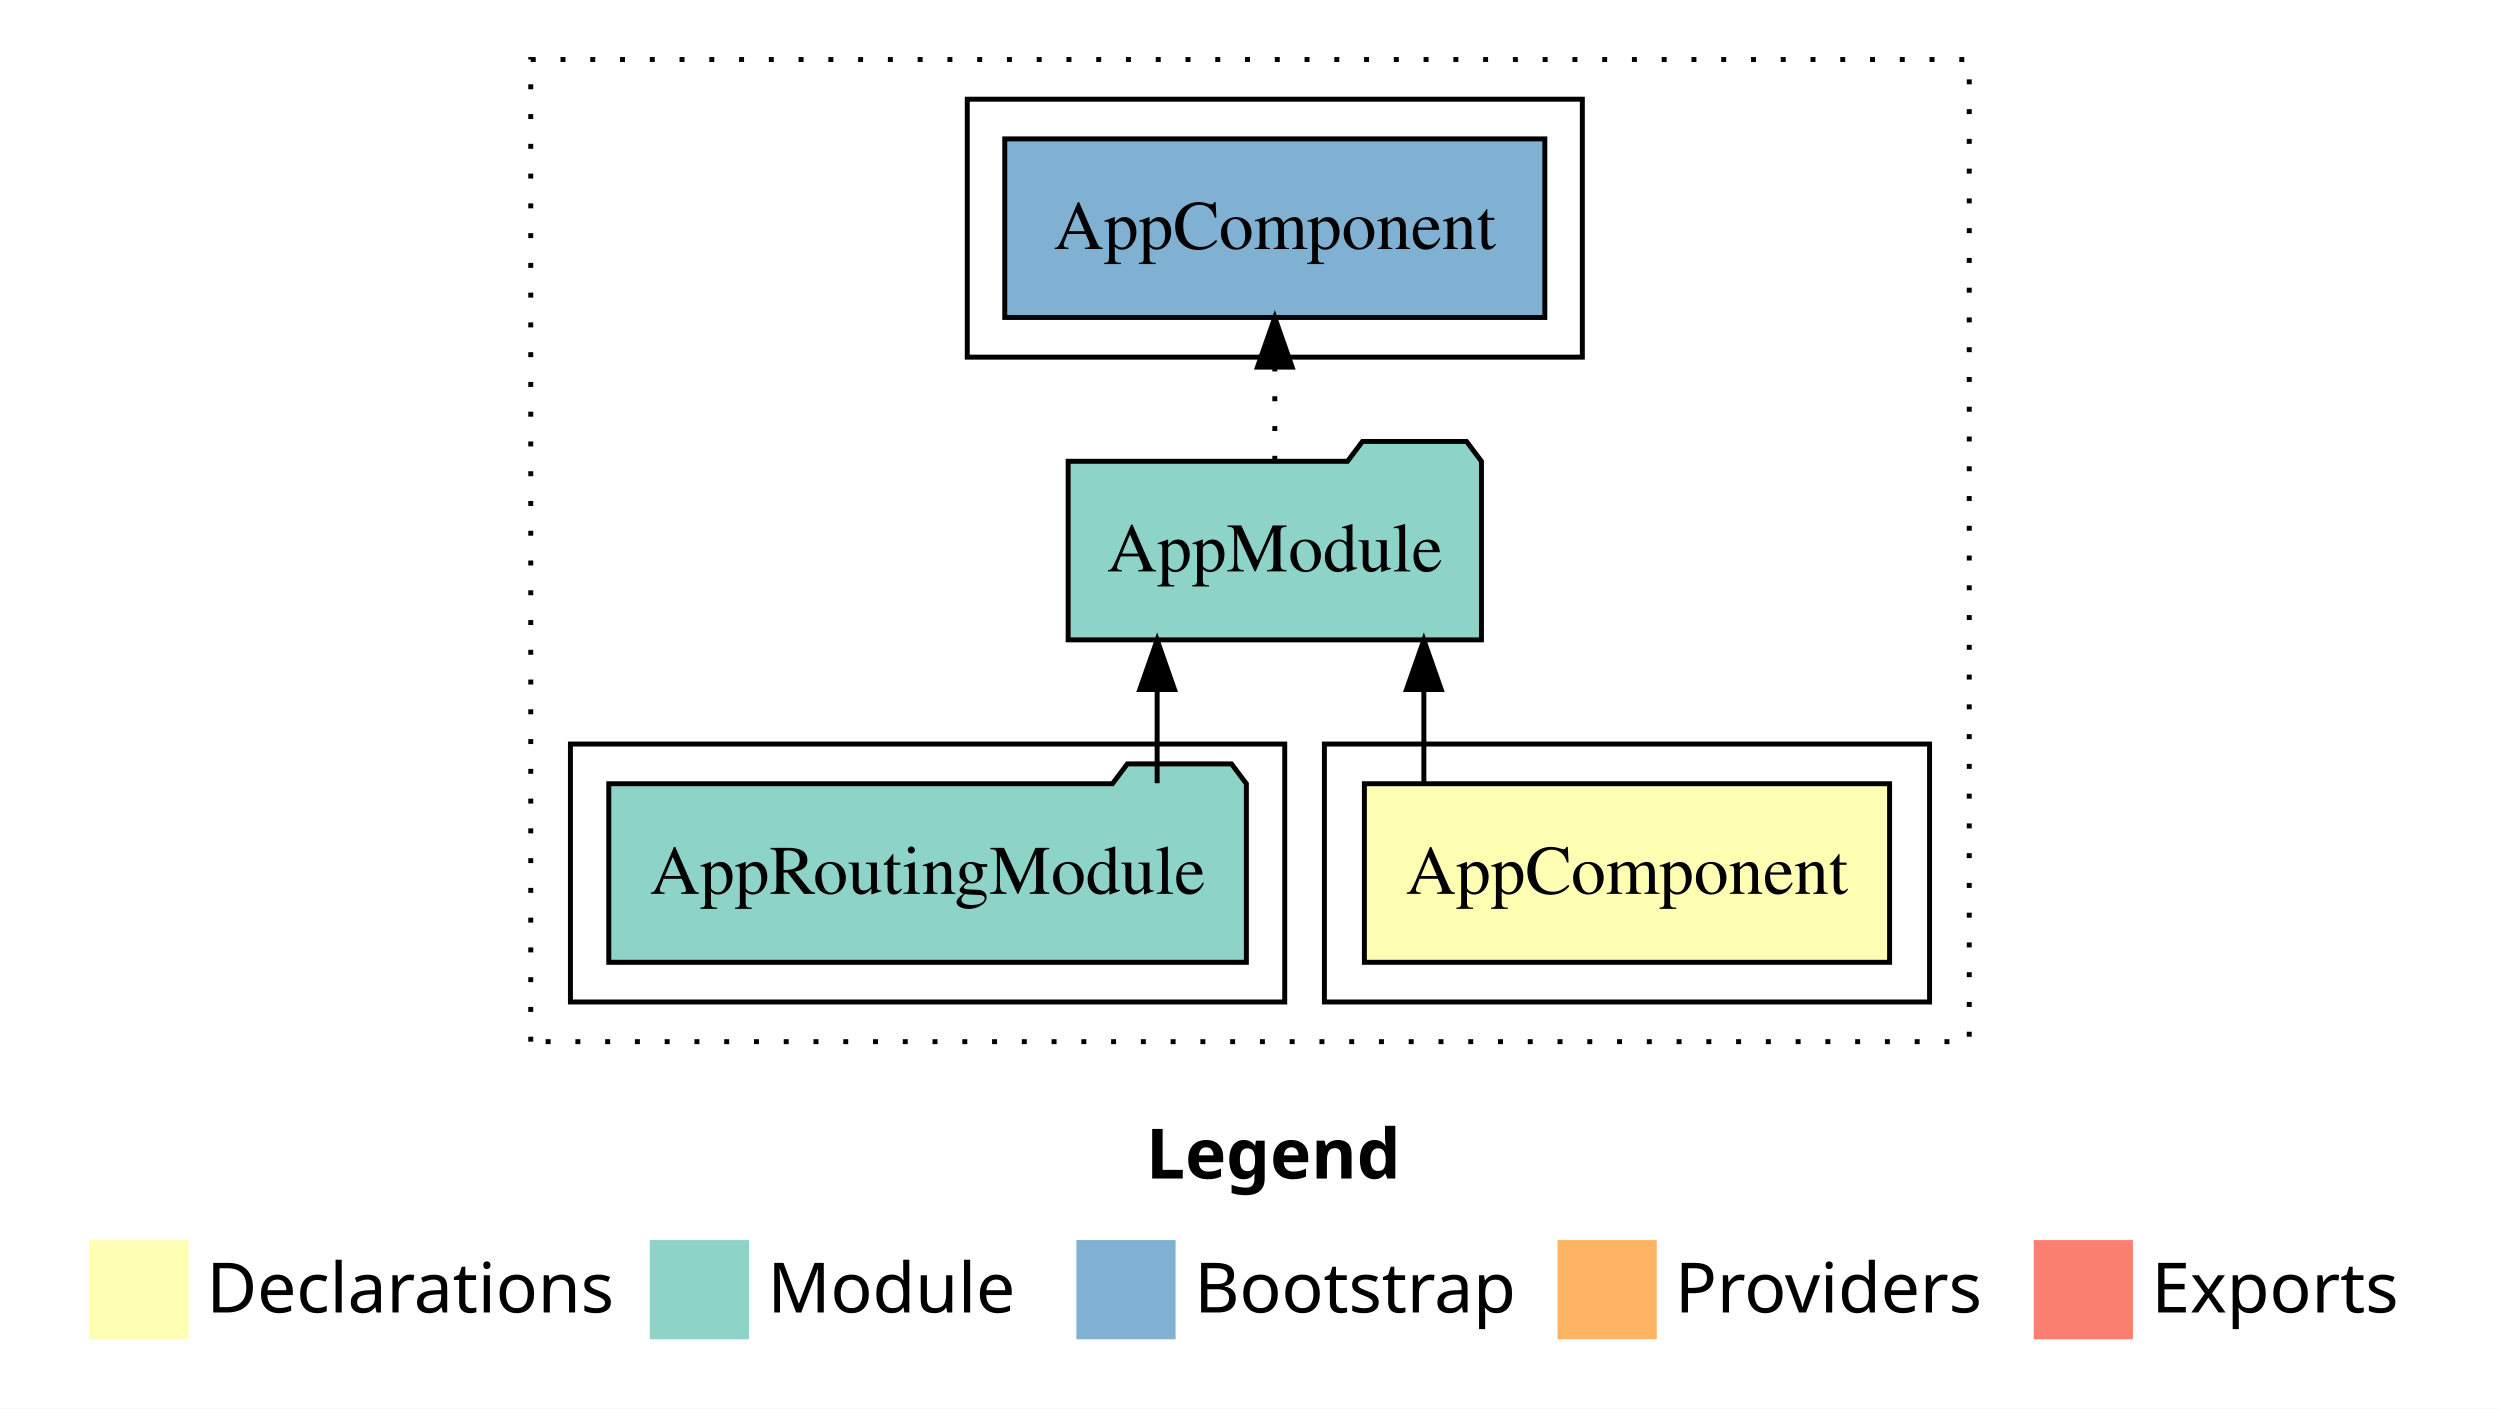
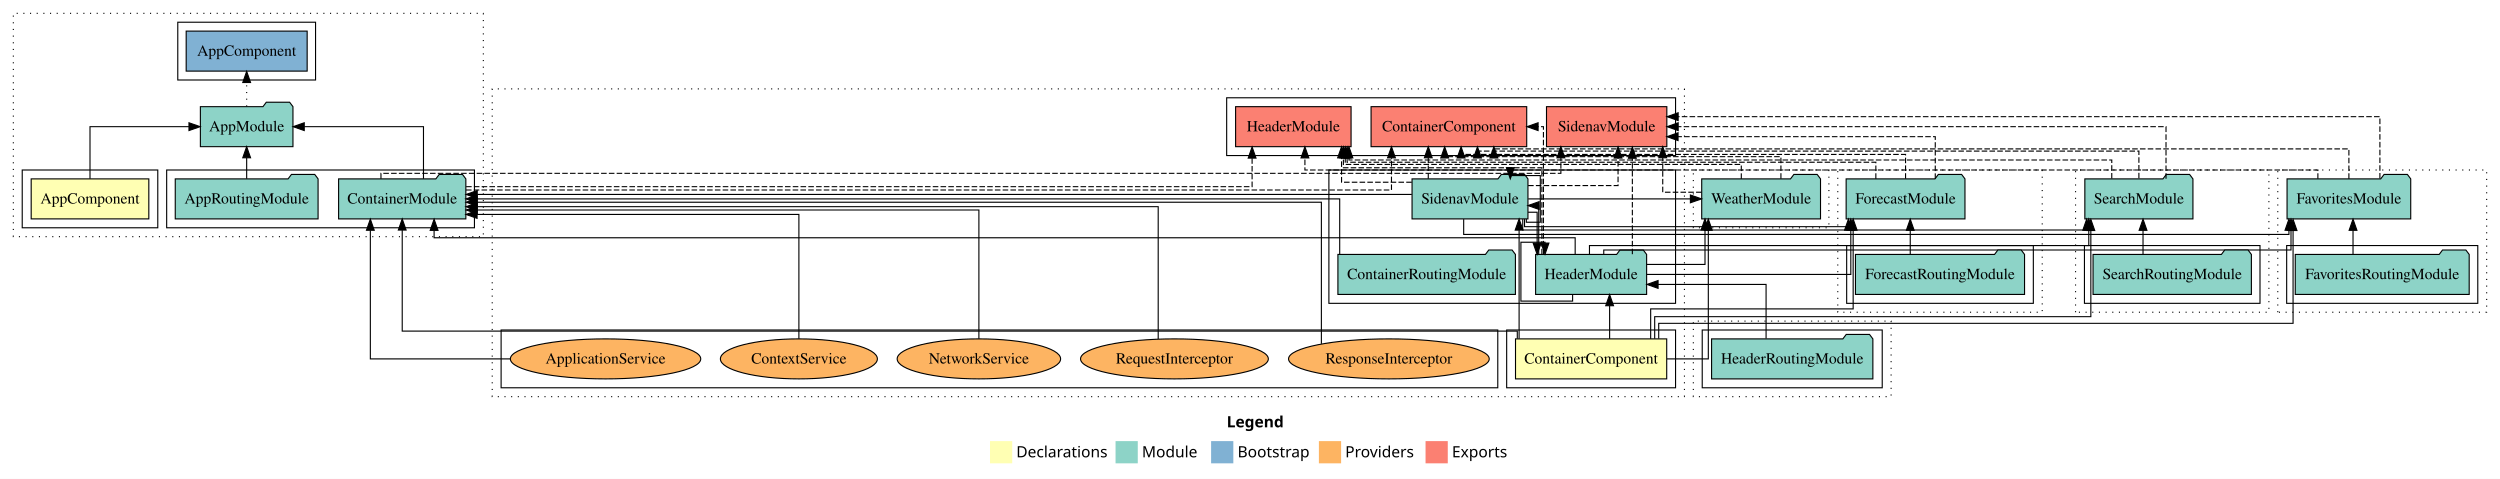
- <svg xmlns="http://www.w3.org/2000/svg" width="504pt" height="284pt" viewBox="0.00 0.00 504.00 284.00">
-   <g id="graph0" class="graph" transform="scale(1 1) rotate(0) translate(4 280)">
-     <polygon fill="white" stroke="transparent" points="-4,4 -4,-280 500,-280 500,4 -4,4" />
-     <text text-anchor="start" x="227.01" y="-42.4" font-family="sans-serif" font-weight="bold" font-size="14.00">Legend</text>
-     <polygon fill="#ffffb3" stroke="transparent" points="14,-10 14,-30 34,-30 34,-10 14,-10" />
-     <text text-anchor="start" x="37.63" y="-15.4" font-family="sans-serif" font-size="14.00">  Declarations</text>
-     <polygon fill="#8dd3c7" stroke="transparent" points="127,-10 127,-30 147,-30 147,-10 127,-10" />
-     <text text-anchor="start" x="150.73" y="-15.4" font-family="sans-serif" font-size="14.00">  Module</text>
-     <polygon fill="#80b1d3" stroke="transparent" points="213,-10 213,-30 233,-30 233,-10 213,-10" />
-     <text text-anchor="start" x="236.78" y="-15.4" font-family="sans-serif" font-size="14.00">  Bootstrap</text>
-     <polygon fill="#fdb462" stroke="transparent" points="310,-10 310,-30 330,-30 330,-10 310,-10" />
-     <text text-anchor="start" x="333.67" y="-15.4" font-family="sans-serif" font-size="14.00">  Providers</text>
-     <polygon fill="#fb8072" stroke="transparent" points="406,-10 406,-30 426,-30 426,-10 406,-10" />
-     <text text-anchor="start" x="429.73" y="-15.4" font-family="sans-serif" font-size="14.00">  Exports</text>
+ <svg xmlns="http://www.w3.org/2000/svg" width="2250pt" height="431pt" viewBox="0.00 0.00 2250.00 431.00">
+   <g id="graph0" class="graph" transform="scale(1 1) rotate(0) translate(4 427)">
+     <polygon fill="white" stroke="transparent" points="-4,4 -4,-427 2246,-427 2246,4 -4,4" />
+     <text text-anchor="start" x="1100.01" y="-42.4" font-family="sans-serif" font-weight="bold" font-size="14.00">Legend</text>
+     <polygon fill="#ffffb3" stroke="transparent" points="887,-10 887,-30 907,-30 907,-10 887,-10" />
+     <text text-anchor="start" x="910.63" y="-15.4" font-family="sans-serif" font-size="14.00">  Declarations</text>
+     <polygon fill="#8dd3c7" stroke="transparent" points="1000,-10 1000,-30 1020,-30 1020,-10 1000,-10" />
+     <text text-anchor="start" x="1023.73" y="-15.4" font-family="sans-serif" font-size="14.00">  Module</text>
+     <polygon fill="#80b1d3" stroke="transparent" points="1086,-10 1086,-30 1106,-30 1106,-10 1086,-10" />
+     <text text-anchor="start" x="1109.78" y="-15.4" font-family="sans-serif" font-size="14.00">  Bootstrap</text>
+     <polygon fill="#fdb462" stroke="transparent" points="1183,-10 1183,-30 1203,-30 1203,-10 1183,-10" />
+     <text text-anchor="start" x="1206.67" y="-15.4" font-family="sans-serif" font-size="14.00">  Providers</text>
+     <polygon fill="#fb8072" stroke="transparent" points="1279,-10 1279,-30 1299,-30 1299,-10 1279,-10" />
+     <text text-anchor="start" x="1302.73" y="-15.4" font-family="sans-serif" font-size="14.00">  Exports</text>
    <g id="clust1" class="cluster">
-       <polygon fill="none" stroke="black" stroke-dasharray="1,5" points="103,-70 103,-268 393,-268 393,-70 103,-70" />
+       <polygon fill="none" stroke="black" stroke-dasharray="1,5" points="8,-214 8,-415 431,-415 431,-214 8,-214" />
    </g>
    <g id="clust2" class="cluster">
-       <polygon fill="none" stroke="black" points="263,-78 263,-130 385,-130 385,-78 263,-78" />
+       <polygon fill="none" stroke="black" points="16,-222 16,-274 138,-274 138,-222 16,-222" />
    </g>
    <g id="clust4" class="cluster">
-       <polygon fill="none" stroke="black" points="111,-78 111,-130 255,-130 255,-78 111,-78" />
+       <polygon fill="none" stroke="black" points="146,-222 146,-274 423,-274 423,-222 146,-222" />
    </g>
    <g id="clust6" class="cluster">
-       <polygon fill="none" stroke="black" points="191,-208 191,-260 315,-260 315,-208 191,-208" />
+       <polygon fill="none" stroke="black" points="156,-355 156,-407 280,-407 280,-355 156,-355" />
+     </g>
+     <g id="clust14" class="cluster">
+       <polygon fill="none" stroke="black" stroke-dasharray="1,5" points="439,-70 439,-347 1512,-347 1512,-70 439,-70" />
+     </g>
+     <g id="clust15" class="cluster">
+       <polygon fill="none" stroke="black" points="1352,-78 1352,-130 1504,-130 1504,-78 1352,-78" />
+     </g>
+     <g id="clust17" class="cluster">
+       <polygon fill="none" stroke="black" points="1192,-154 1192,-274 1504,-274 1504,-154 1192,-154" />
+     </g>
+     <g id="clust18" class="cluster">
+       <polygon fill="none" stroke="black" points="1100,-287 1100,-339 1504,-339 1504,-287 1100,-287" />
+     </g>
+     <g id="clust20" class="cluster">
+       <polygon fill="none" stroke="black" points="447,-78 447,-130 1344,-130 1344,-78 447,-78" />
+     </g>
+     <g id="clust27" class="cluster">
+       <polygon fill="none" stroke="black" stroke-dasharray="1,5" points="2046,-146 2046,-274 2234,-274 2234,-146 2046,-146" />
+     </g>
+     <g id="clust30" class="cluster">
+       <polygon fill="none" stroke="black" points="2054,-154 2054,-206 2226,-206 2226,-154 2054,-154" />
+     </g>
+     <g id="clust40" class="cluster">
+       <polygon fill="none" stroke="black" stroke-dasharray="1,5" points="1650,-146 1650,-274 1834,-274 1834,-146 1650,-146" />
+     </g>
+     <g id="clust43" class="cluster">
+       <polygon fill="none" stroke="black" points="1658,-154 1658,-206 1826,-206 1826,-154 1658,-154" />
+     </g>
+     <g id="clust53" class="cluster">
+       <polygon fill="none" stroke="black" stroke-dasharray="1,5" points="1520,-70 1520,-138 1698,-138 1698,-70 1520,-70" />
+     </g>
+     <g id="clust56" class="cluster">
+       <polygon fill="none" stroke="black" points="1528,-78 1528,-130 1690,-130 1690,-78 1528,-78" />
+     </g>
+     <g id="clust66" class="cluster">
+       <polygon fill="none" stroke="black" stroke-dasharray="1,5" points="1864,-146 1864,-274 2038,-274 2038,-146 1864,-146" />
+     </g>
+     <g id="clust69" class="cluster">
+       <polygon fill="none" stroke="black" points="1872,-154 1872,-206 2030,-206 2030,-154 1872,-154" />
+     </g>
+     <g id="clust86" class="cluster">
+       <polygon fill="none" stroke="black" stroke-dasharray="1,5" points="1520,-222 1520,-274 1642,-274 1642,-222 1520,-222" />
    </g>
    <g id="node1" class="node">
-       <polygon fill="#ffffb3" stroke="black" points="376.94,-122 271.06,-122 271.06,-86 376.94,-86 376.94,-122" />
-       <text text-anchor="middle" x="324" y="-99.8" font-family="Times,serif" font-size="14.00">AppComponent</text>
+       <polygon fill="#ffffb3" stroke="black" points="129.94,-266 24.06,-266 24.06,-230 129.94,-230 129.94,-266" />
+       <text text-anchor="middle" x="77" y="-243.8" font-family="Times,serif" font-size="14.00">AppComponent</text>
    </g>
    <g id="node2" class="node">
-       <polygon fill="#8dd3c7" stroke="black" points="294.66,-187 291.66,-191 270.66,-191 267.66,-187 211.34,-187 211.34,-151 294.66,-151 294.66,-187" />
-       <text text-anchor="middle" x="253" y="-164.8" font-family="Times,serif" font-size="14.00">AppModule</text>
+       <polygon fill="#8dd3c7" stroke="black" points="259.66,-331 256.66,-335 235.66,-335 232.66,-331 176.34,-331 176.34,-295 259.66,-295 259.66,-331" />
+       <text text-anchor="middle" x="218" y="-308.8" font-family="Times,serif" font-size="14.00">AppModule</text>
    </g>
    <g id="edge1" class="edge">
-       <path fill="none" stroke="black" d="M283.05,-122.11C283.05,-122.11 283.05,-140.99 283.05,-140.99" />
-       <polygon fill="black" stroke="black" points="279.55,-140.99 283.05,-150.99 286.55,-140.99 279.55,-140.99" />
+       <path fill="none" stroke="black" d="M77,-266.11C77,-285.34 77,-313 77,-313 77,-313 166.08,-313 166.08,-313" />
+       <polygon fill="black" stroke="black" points="166.08,-316.5 176.08,-313 166.08,-309.5 166.08,-316.5" />
+     </g>
+     <g id="node5" class="node">
+       <polygon fill="#80b1d3" stroke="black" points="272.44,-399 163.56,-399 163.56,-363 272.44,-363 272.44,-399" />
+       <text text-anchor="middle" x="218" y="-376.8" font-family="Times,serif" font-size="14.00">AppComponent </text>
+     </g>
+     <g id="edge4" class="edge">
+       <path fill="none" stroke="black" stroke-dasharray="1,5" d="M218,-331.22C218,-331.22 218,-352.73 218,-352.73" />
+       <polygon fill="black" stroke="black" points="214.5,-352.73 218,-362.73 221.5,-352.73 214.5,-352.73" />
+     </g>
+     <g id="node3" class="node">
+       <polygon fill="#8dd3c7" stroke="black" points="282.27,-266 279.27,-270 258.27,-270 255.27,-266 153.73,-266 153.73,-230 282.27,-230 282.27,-266" />
+       <text text-anchor="middle" x="218" y="-243.8" font-family="Times,serif" font-size="14.00">AppRoutingModule</text>
+     </g>
+     <g id="edge2" class="edge">
+       <path fill="none" stroke="black" d="M218,-266.11C218,-266.11 218,-284.99 218,-284.99" />
+       <polygon fill="black" stroke="black" points="214.5,-284.99 218,-294.99 221.5,-284.99 214.5,-284.99" />
    </g>
    <g id="node4" class="node">
-       <polygon fill="#80b1d3" stroke="black" points="307.44,-252 198.56,-252 198.56,-216 307.44,-216 307.44,-252" />
-       <text text-anchor="middle" x="253" y="-229.8" font-family="Times,serif" font-size="14.00">AppComponent </text>
+       <polygon fill="#8dd3c7" stroke="black" points="415.26,-266 412.26,-270 391.26,-270 388.26,-266 300.74,-266 300.74,-230 415.26,-230 415.26,-266" />
+       <text text-anchor="middle" x="358" y="-243.8" font-family="Times,serif" font-size="14.00">ContainerModule</text>
    </g>
    <g id="edge3" class="edge">
-       <path fill="none" stroke="black" stroke-dasharray="1,5" d="M253,-187.11C253,-187.11 253,-205.99 253,-205.99" />
-       <polygon fill="black" stroke="black" points="249.5,-205.99 253,-215.99 256.5,-205.99 249.5,-205.99" />
-     </g>
-     <g id="node3" class="node">
-       <polygon fill="#8dd3c7" stroke="black" points="247.27,-122 244.27,-126 223.27,-126 220.27,-122 118.73,-122 118.73,-86 247.27,-86 247.27,-122" />
-       <text text-anchor="middle" x="183" y="-99.8" font-family="Times,serif" font-size="14.00">AppRoutingModule</text>
-     </g>
-     <g id="edge2" class="edge">
-       <path fill="none" stroke="black" d="M229.28,-122.11C229.28,-122.11 229.28,-140.99 229.28,-140.99" />
-       <polygon fill="black" stroke="black" points="225.78,-140.99 229.28,-150.99 232.78,-140.99 225.78,-140.99" />
+       <path fill="none" stroke="black" d="M377.13,-266.11C377.13,-285.34 377.13,-313 377.13,-313 377.13,-313 269.81,-313 269.81,-313" />
+       <polygon fill="black" stroke="black" points="269.81,-309.5 259.81,-313 269.81,-316.5 269.81,-309.5" />
+     </g>
+     <g id="node10" class="node">
+       <polygon fill="#fb8072" stroke="black" points="1370.04,-331 1229.96,-331 1229.96,-295 1370.04,-295 1370.04,-331" />
+       <text text-anchor="middle" x="1300" y="-308.8" font-family="Times,serif" font-size="14.00">ContainerComponent </text>
+     </g>
+     <g id="edge9" class="edge">
+       <path fill="none" stroke="black" stroke-dasharray="5,2" d="M415.39,-256C612.29,-256 1248.33,-256 1248.33,-256 1248.33,-256 1248.33,-284.96 1248.33,-284.96" />
+       <polygon fill="black" stroke="black" points="1244.83,-284.96 1248.33,-294.96 1251.83,-284.96 1244.83,-284.96" />
+     </g>
+     <g id="node11" class="node">
+       <polygon fill="#fb8072" stroke="black" points="1211.96,-331 1108.04,-331 1108.04,-295 1211.96,-295 1211.96,-331" />
+       <text text-anchor="middle" x="1160" y="-308.8" font-family="Times,serif" font-size="14.00">HeaderModule </text>
+     </g>
+     <g id="edge10" class="edge">
+       <path fill="none" stroke="black" stroke-dasharray="5,2" d="M415.49,-259C593.37,-259 1122.89,-259 1122.89,-259 1122.89,-259 1122.89,-284.72 1122.89,-284.72" />
+       <polygon fill="black" stroke="black" points="1119.39,-284.72 1122.89,-294.72 1126.39,-284.72 1119.39,-284.72" />
+     </g>
+     <g id="node12" class="node">
+       <polygon fill="#fb8072" stroke="black" points="1496.15,-331 1387.85,-331 1387.85,-295 1496.15,-295 1496.15,-331" />
+       <text text-anchor="middle" x="1442" y="-308.8" font-family="Times,serif" font-size="14.00">SidenavModule </text>
+     </g>
+     <g id="edge11" class="edge">
+       <path fill="none" stroke="black" stroke-dasharray="5,2" d="M338.87,-266.12C338.87,-268.97 338.87,-271 338.87,-271 338.87,-271 1400.79,-271 1400.79,-271 1400.79,-271 1400.79,-284.94 1400.79,-284.94" />
+       <polygon fill="black" stroke="black" points="1397.29,-284.94 1400.79,-294.94 1404.29,-284.94 1397.29,-284.94" />
+     </g>
+     <g id="node6" class="node">
+       <polygon fill="#ffffb3" stroke="black" points="1496.04,-122 1359.96,-122 1359.96,-86 1496.04,-86 1496.04,-122" />
+       <text text-anchor="middle" x="1428" y="-99.8" font-family="Times,serif" font-size="14.00">ContainerComponent</text>
+     </g>
+     <g id="edge5" class="edge">
+       <path fill="none" stroke="black" d="M1361.56,-122.17C1361.56,-126.05 1361.56,-129 1361.56,-129 1361.56,-129 358,-129 358,-129 358,-129 358,-219.93 358,-219.93" />
+       <polygon fill="black" stroke="black" points="354.5,-219.93 358,-229.93 361.5,-219.93 354.5,-219.93" />
+     </g>
+     <g id="node8" class="node">
+       <polygon fill="#8dd3c7" stroke="black" points="1477.96,-198 1474.96,-202 1453.96,-202 1450.96,-198 1378.04,-198 1378.04,-162 1477.96,-162 1477.96,-198" />
+       <text text-anchor="middle" x="1428" y="-175.8" font-family="Times,serif" font-size="14.00">HeaderModule</text>
+     </g>
+     <g id="edge31" class="edge">
+       <path fill="none" stroke="black" d="M1444.66,-122.01C1444.66,-122.01 1444.66,-151.85 1444.66,-151.85" />
+       <polygon fill="black" stroke="black" points="1441.16,-151.85 1444.66,-161.85 1448.16,-151.85 1441.16,-151.85" />
+     </g>
+     <g id="node9" class="node">
+       <polygon fill="#8dd3c7" stroke="black" points="1371.15,-266 1368.15,-270 1347.15,-270 1344.15,-266 1266.85,-266 1266.85,-230 1371.15,-230 1371.15,-266" />
+       <text text-anchor="middle" x="1319" y="-243.8" font-family="Times,serif" font-size="14.00">SidenavModule</text>
+     </g>
+     <g id="edge45" class="edge">
+       <path fill="none" stroke="black" d="M1363.19,-122.24C1363.19,-122.24 1363.19,-219.91 1363.19,-219.91" />
+       <polygon fill="black" stroke="black" points="1359.69,-219.91 1363.19,-229.91 1366.69,-219.91 1359.69,-219.91" />
+     </g>
+     <g id="node18" class="node">
+       <polygon fill="#8dd3c7" stroke="black" points="2165.65,-266 2162.65,-270 2141.65,-270 2138.65,-266 2054.35,-266 2054.35,-230 2165.65,-230 2165.65,-266" />
+       <text text-anchor="middle" x="2110" y="-243.8" font-family="Times,serif" font-size="14.00">FavoritesModule</text>
+     </g>
+     <g id="edge17" class="edge">
+       <path fill="none" stroke="black" d="M1488.84,-122.24C1488.84,-129.43 1488.84,-136 1488.84,-136 1488.84,-136 2059.76,-136 2059.76,-136 2059.76,-136 2059.76,-219.51 2059.76,-219.51" />
+       <polygon fill="black" stroke="black" points="2056.26,-219.51 2059.76,-229.51 2063.26,-219.51 2056.26,-219.51" />
+     </g>
+     <g id="node20" class="node">
+       <polygon fill="#8dd3c7" stroke="black" points="1764.47,-266 1761.47,-270 1740.47,-270 1737.47,-266 1657.53,-266 1657.53,-230 1764.47,-230 1764.47,-266" />
+       <text text-anchor="middle" x="1711" y="-243.8" font-family="Times,serif" font-size="14.00">ForecastModule</text>
+     </g>
+     <g id="edge24" class="edge">
+       <path fill="none" stroke="black" d="M1481.6,-122.04C1481.6,-134.56 1481.6,-149 1481.6,-149 1481.6,-149 1663.84,-149 1663.84,-149 1663.84,-149 1663.84,-219.84 1663.84,-219.84" />
+       <polygon fill="black" stroke="black" points="1660.34,-219.84 1663.84,-229.84 1667.34,-219.84 1660.34,-219.84" />
+     </g>
+     <g id="node23" class="node">
+       <polygon fill="#8dd3c7" stroke="black" points="1969.64,-266 1966.64,-270 1945.64,-270 1942.64,-266 1872.36,-266 1872.36,-230 1969.64,-230 1969.64,-266" />
+       <text text-anchor="middle" x="1921" y="-243.8" font-family="Times,serif" font-size="14.00">SearchModule</text>
+     </g>
+     <g id="edge38" class="edge">
+       <path fill="none" stroke="black" d="M1485.22,-122.11C1485.22,-131.9 1485.22,-142 1485.22,-142 1485.22,-142 1877.76,-142 1877.76,-142 1877.76,-142 1877.76,-219.54 1877.76,-219.54" />
+       <polygon fill="black" stroke="black" points="1874.26,-219.54 1877.76,-229.54 1881.26,-219.54 1874.26,-219.54" />
+     </g>
+     <g id="node25" class="node">
+       <polygon fill="#8dd3c7" stroke="black" points="1634.46,-266 1631.46,-270 1610.46,-270 1607.46,-266 1527.54,-266 1527.54,-230 1634.46,-230 1634.46,-266" />
+       <text text-anchor="middle" x="1581" y="-243.8" font-family="Times,serif" font-size="14.00">WeatherModule</text>
+     </g>
+     <g id="edge51" class="edge">
+       <path fill="none" stroke="black" d="M1496.29,-104C1516.57,-104 1533.48,-104 1533.48,-104 1533.48,-104 1533.48,-219.76 1533.48,-219.76" />
+       <polygon fill="black" stroke="black" points="1529.98,-219.76 1533.48,-229.76 1536.98,-219.76 1529.98,-219.76" />
+     </g>
+     <g id="node7" class="node">
+       <polygon fill="#8dd3c7" stroke="black" points="1359.88,-198 1356.88,-202 1335.88,-202 1332.88,-198 1200.12,-198 1200.12,-162 1359.88,-162 1359.88,-198" />
+       <text text-anchor="middle" x="1280" y="-175.8" font-family="Times,serif" font-size="14.00">ContainerRoutingModule</text>
+     </g>
+     <g id="edge6" class="edge">
+       <path fill="none" stroke="black" d="M1201.73,-198.22C1201.73,-218.37 1201.73,-248 1201.73,-248 1201.73,-248 425.33,-248 425.33,-248" />
+       <polygon fill="black" stroke="black" points="425.33,-244.5 415.33,-248 425.33,-251.5 425.33,-244.5" />
+     </g>
+     <g id="edge7" class="edge">
+       <path fill="none" stroke="black" d="M1413.65,-198.04C1413.65,-205.75 1413.65,-213 1413.65,-213 1413.65,-213 386.69,-213 386.69,-213 386.69,-213 386.69,-219.68 386.69,-219.68" />
+       <polygon fill="black" stroke="black" points="383.19,-219.68 386.69,-229.68 390.19,-219.68 383.19,-219.68" />
+     </g>
+     <g id="edge32" class="edge">
+       <path fill="none" stroke="black" d="M1411.34,-161.81C1411.34,-158.46 1411.34,-156 1411.34,-156 1411.34,-156 1364.82,-156 1364.82,-156 1364.82,-156 1364.82,-209 1364.82,-209 1364.82,-209 1386.51,-209 1386.51,-209 1386.51,-209 1386.51,-207.92 1386.51,-207.92" />
+       <polygon fill="black" stroke="black" points="1390.01,-208.2 1386.51,-198.2 1383.01,-208.2 1390.01,-208.2" />
+     </g>
+     <g id="edge46" class="edge">
+       <path fill="none" stroke="black" d="M1380.85,-198.27C1380.85,-216.56 1380.85,-242 1380.85,-242 1380.85,-242 1379.88,-242 1379.88,-242" />
+       <polygon fill="black" stroke="black" points="1381.19,-238.5 1371.19,-242 1381.19,-245.5 1381.19,-238.5" />
+     </g>
+     <g id="edge35" class="edge">
+       <path fill="none" stroke="black" stroke-dasharray="5,2" d="M1385.09,-198.21C1385.09,-234.64 1385.09,-313 1385.09,-313 1385.09,-313 1380.27,-313 1380.27,-313" />
+       <polygon fill="black" stroke="black" points="1380.27,-309.5 1370.27,-313 1380.27,-316.5 1380.27,-309.5" />
+     </g>
+     <g id="edge36" class="edge">
+       <path fill="none" stroke="black" stroke-dasharray="5,2" d="M1383.68,-198.06C1383.68,-225.87 1383.68,-276 1383.68,-276 1383.68,-276 1205.06,-276 1205.06,-276 1205.06,-276 1205.06,-284.93 1205.06,-284.93" />
+       <polygon fill="black" stroke="black" points="1201.56,-284.93 1205.06,-294.93 1208.56,-284.93 1201.56,-284.93" />
+     </g>
+     <g id="edge37" class="edge">
+       <path fill="none" stroke="black" stroke-dasharray="5,2" d="M1465.12,-198.21C1465.12,-198.21 1465.12,-284.58 1465.12,-284.58" />
+       <polygon fill="black" stroke="black" points="1461.62,-284.58 1465.12,-294.58 1468.62,-284.58 1461.62,-284.58" />
+     </g>
+     <g id="edge19" class="edge">
+       <path fill="none" stroke="black" d="M1439.38,-198.17C1439.38,-200.45 1439.38,-202 1439.38,-202 1439.38,-202 2057.9,-202 2057.9,-202 2057.9,-202 2057.9,-219.82 2057.9,-219.82" />
+       <polygon fill="black" stroke="black" points="2054.4,-219.82 2057.9,-229.82 2061.4,-219.82 2054.4,-219.82" />
+     </g>
+     <g id="edge26" class="edge">
+       <path fill="none" stroke="black" d="M1478.14,-180C1546.82,-180 1661.73,-180 1661.73,-180 1661.73,-180 1661.73,-219.78 1661.73,-219.78" />
+       <polygon fill="black" stroke="black" points="1658.23,-219.78 1661.73,-229.78 1665.23,-219.78 1658.23,-219.78" />
+     </g>
+     <g id="edge39" class="edge">
+       <path fill="none" stroke="black" d="M1426.52,-198.06C1426.52,-202.49 1426.52,-206 1426.52,-206 1426.52,-206 1875.9,-206 1875.9,-206 1875.9,-206 1875.9,-219.94 1875.9,-219.94" />
+       <polygon fill="black" stroke="black" points="1872.4,-219.94 1875.9,-229.94 1879.4,-219.94 1872.4,-219.94" />
+     </g>
+     <g id="edge52" class="edge">
+       <path fill="none" stroke="black" d="M1478.05,-189C1504.07,-189 1530.5,-189 1530.5,-189 1530.5,-189 1530.5,-219.98 1530.5,-219.98" />
+       <polygon fill="black" stroke="black" points="1527,-219.98 1530.5,-229.98 1534,-219.98 1527,-219.98" />
+     </g>
+     <g id="edge8" class="edge">
+       <path fill="none" stroke="black" d="M1266.65,-252C1266.65,-252 425.5,-252 425.5,-252" />
+       <polygon fill="black" stroke="black" points="425.5,-248.5 415.5,-252 425.5,-255.5 425.5,-248.5" />
+     </g>
+     <g id="edge34" class="edge">
+       <path fill="none" stroke="black" d="M1371.28,-236C1376.22,-236 1379.43,-236 1379.43,-236 1379.43,-236 1379.43,-208.03 1379.43,-208.03" />
+       <polygon fill="black" stroke="black" points="1382.93,-208.03 1379.43,-198.03 1375.93,-208.03 1382.93,-208.03" />
+     </g>
+     <g id="edge47" class="edge">
+       <path fill="none" stroke="black" d="M1369.7,-229.92C1369.7,-228.15 1369.7,-227 1369.7,-227 1369.7,-227 1382.26,-227 1382.26,-227 1382.26,-227 1382.26,-269 1382.26,-269 1382.26,-269 1355.26,-269 1355.26,-269 1355.26,-269 1355.26,-268.71 1355.26,-268.71" />
+       <polygon fill="black" stroke="black" points="1358.76,-276.08 1355.26,-266.08 1351.76,-276.08 1358.76,-276.08" />
+     </g>
+     <g id="edge48" class="edge">
+       <path fill="none" stroke="black" stroke-dasharray="5,2" d="M1281.44,-266.11C1281.44,-266.11 1281.44,-284.99 1281.44,-284.99" />
+       <polygon fill="black" stroke="black" points="1277.94,-284.99 1281.44,-294.99 1284.94,-284.99 1277.94,-284.99" />
+     </g>
+     <g id="edge49" class="edge">
+       <path fill="none" stroke="black" stroke-dasharray="5,2" d="M1266.61,-263C1236.02,-263 1203.4,-263 1203.4,-263 1203.4,-263 1203.4,-284.95 1203.4,-284.95" />
+       <polygon fill="black" stroke="black" points="1199.9,-284.95 1203.4,-294.95 1206.9,-284.95 1199.9,-284.95" />
+     </g>
+     <g id="edge50" class="edge">
+       <path fill="none" stroke="black" stroke-dasharray="5,2" d="M1371.28,-260C1408.61,-260 1452.25,-260 1452.25,-260 1452.25,-260 1452.25,-284.76 1452.25,-284.76" />
+       <polygon fill="black" stroke="black" points="1448.75,-284.76 1452.25,-294.76 1455.75,-284.76 1448.75,-284.76" />
+     </g>
+     <g id="edge20" class="edge">
+       <path fill="none" stroke="black" d="M1313.31,-229.76C1313.31,-222.57 1313.31,-216 1313.31,-216 1313.31,-216 2056.04,-216 2056.04,-216 2056.04,-216 2056.04,-219.76 2056.04,-219.76" />
+       <polygon fill="black" stroke="black" points="2052.54,-219.76 2056.04,-229.76 2059.54,-219.76 2052.54,-219.76" />
+     </g>
+     <g id="edge27" class="edge">
+       <path fill="none" stroke="black" d="M1368.07,-229.83C1368.07,-225.95 1368.07,-223 1368.07,-223 1368.07,-223 1659.62,-223 1659.62,-223 1659.62,-223 1659.62,-223.68 1659.62,-223.68" />
+       <polygon fill="black" stroke="black" points="1656.12,-219.83 1659.62,-229.83 1663.12,-219.83 1656.12,-219.83" />
+     </g>
+     <g id="edge41" class="edge">
+       <path fill="none" stroke="black" d="M1366.45,-229.79C1366.45,-224.45 1366.45,-220 1366.45,-220 1366.45,-220 1874.04,-220 1874.04,-220 1874.04,-220 1874.04,-220.98 1874.04,-220.98" />
+       <polygon fill="black" stroke="black" points="1870.54,-219.79 1874.04,-229.79 1877.54,-219.79 1870.54,-219.79" />
+     </g>
+     <g id="edge53" class="edge">
+       <path fill="none" stroke="black" d="M1371.39,-248C1371.39,-248 1517.35,-248 1517.35,-248" />
+       <polygon fill="black" stroke="black" points="1517.35,-251.5 1527.35,-248 1517.35,-244.5 1517.35,-251.5" />
+     </g>
+     <g id="node13" class="node">
+       <ellipse fill="#fdb462" stroke="black" cx="541" cy="-104" rx="85.67" ry="18" />
+       <text text-anchor="middle" x="541" y="-99.8" font-family="Times,serif" font-size="14.00">ApplicationService</text>
+     </g>
+     <g id="edge12" class="edge">
+       <path fill="none" stroke="black" d="M455.2,-104C396.52,-104 329.31,-104 329.31,-104 329.31,-104 329.31,-219.76 329.31,-219.76" />
+       <polygon fill="black" stroke="black" points="325.81,-219.76 329.31,-229.76 332.81,-219.76 325.81,-219.76" />
+     </g>
+     <g id="node14" class="node">
+       <ellipse fill="#fdb462" stroke="black" cx="715" cy="-104" rx="70.64" ry="18" />
+       <text text-anchor="middle" x="715" y="-99.8" font-family="Times,serif" font-size="14.00">ContextService</text>
+     </g>
+     <g id="edge13" class="edge">
+       <path fill="none" stroke="black" d="M715,-122.08C715,-157.8 715,-234 715,-234 715,-234 425.36,-234 425.36,-234" />
+       <polygon fill="black" stroke="black" points="425.36,-230.5 415.36,-234 425.36,-237.5 425.36,-230.5" />
+     </g>
+     <g id="node15" class="node">
+       <ellipse fill="#fdb462" stroke="black" cx="877" cy="-104" rx="73.55" ry="18" />
+       <text text-anchor="middle" x="877" y="-99.8" font-family="Times,serif" font-size="14.00">NetworkService</text>
+     </g>
+     <g id="edge14" class="edge">
+       <path fill="none" stroke="black" d="M877,-122.07C877,-158.65 877,-238 877,-238 877,-238 425.53,-238 425.53,-238" />
+       <polygon fill="black" stroke="black" points="425.53,-234.5 415.53,-238 425.53,-241.5 425.53,-234.5" />
+     </g>
+     <g id="node16" class="node">
+       <ellipse fill="#fdb462" stroke="black" cx="1053" cy="-104" rx="84.51" ry="18" />
+       <text text-anchor="middle" x="1053" y="-99.8" font-family="Times,serif" font-size="14.00">RequestInterceptor</text>
+     </g>
+     <g id="edge15" class="edge">
+       <path fill="none" stroke="black" d="M1038.38,-121.91C1038.38,-159.05 1038.38,-241 1038.38,-241 1038.38,-241 425.42,-241 425.42,-241" />
+       <polygon fill="black" stroke="black" points="425.42,-237.5 415.42,-241 425.42,-244.5 425.42,-237.5" />
+     </g>
+     <g id="node17" class="node">
+       <ellipse fill="#fdb462" stroke="black" cx="1246" cy="-104" rx="90.31" ry="18" />
+       <text text-anchor="middle" x="1246" y="-99.8" font-family="Times,serif" font-size="14.00">ResponseInterceptor</text>
+     </g>
+     <g id="edge16" class="edge">
+       <path fill="none" stroke="black" d="M1185.24,-117.52C1185.24,-152.81 1185.24,-245 1185.24,-245 1185.24,-245 425.51,-245 425.51,-245" />
+       <polygon fill="black" stroke="black" points="425.51,-241.5 415.51,-245 425.51,-248.5 425.51,-241.5" />
+     </g>
+     <g id="edge21" class="edge">
+       <path fill="none" stroke="black" stroke-dasharray="5,2" d="M2110,-266.04C2110,-278.56 2110,-293 2110,-293 2110,-293 1340.49,-293 1340.49,-293 1340.49,-293 1340.49,-293.18 1340.49,-293.18" />
+       <polygon fill="black" stroke="black" points="1336.99,-284.85 1340.49,-294.85 1343.99,-284.85 1336.99,-284.85" />
+     </g>
+     <g id="edge22" class="edge">
+       <path fill="none" stroke="black" stroke-dasharray="5,2" d="M2082.09,-266.06C2082.09,-270.49 2082.09,-274 2082.09,-274 2082.09,-274 1170.42,-274 1170.42,-274 1170.42,-274 1170.42,-284.87 1170.42,-284.87" />
+       <polygon fill="black" stroke="black" points="1166.92,-284.87 1170.42,-294.87 1173.92,-284.87 1166.92,-284.87" />
+     </g>
+     <g id="edge23" class="edge">
+       <path fill="none" stroke="black" stroke-dasharray="5,2" d="M2137.91,-266.29C2137.91,-288.21 2137.91,-322 2137.91,-322 2137.91,-322 1506.32,-322 1506.32,-322" />
+       <polygon fill="black" stroke="black" points="1506.32,-318.5 1496.32,-322 1506.32,-325.5 1506.32,-318.5" />
+     </g>
+     <g id="node19" class="node">
+       <polygon fill="#8dd3c7" stroke="black" points="2218.27,-198 2215.27,-202 2194.27,-202 2191.27,-198 2061.73,-198 2061.73,-162 2218.27,-162 2218.27,-198" />
+       <text text-anchor="middle" x="2140" y="-175.8" font-family="Times,serif" font-size="14.00">FavoritesRoutingModule</text>
+     </g>
+     <g id="edge18" class="edge">
+       <path fill="none" stroke="black" d="M2113.72,-198.22C2113.72,-198.22 2113.72,-219.73 2113.72,-219.73" />
+       <polygon fill="black" stroke="black" points="2110.22,-219.73 2113.72,-229.73 2117.22,-219.73 2110.22,-219.73" />
+     </g>
+     <g id="edge28" class="edge">
+       <path fill="none" stroke="black" stroke-dasharray="5,2" d="M1711,-266.13C1711,-276.71 1711,-288 1711,-288 1711,-288 1310.97,-288 1310.97,-288 1310.97,-288 1310.97,-288.68 1310.97,-288.68" />
+       <polygon fill="black" stroke="black" points="1307.47,-284.83 1310.97,-294.83 1314.47,-284.83 1307.47,-284.83" />
+     </g>
+     <g id="edge29" class="edge">
+       <path fill="none" stroke="black" stroke-dasharray="5,2" d="M1684.26,-266.04C1684.26,-273.75 1684.26,-281 1684.26,-281 1684.26,-281 1208.4,-281 1208.4,-281 1208.4,-281 1208.4,-284.76 1208.4,-284.76" />
+       <polygon fill="black" stroke="black" points="1204.9,-284.76 1208.4,-294.76 1211.9,-284.76 1204.9,-284.76" />
+     </g>
+     <g id="edge30" class="edge">
+       <path fill="none" stroke="black" stroke-dasharray="5,2" d="M1737.74,-266.03C1737.74,-282.4 1737.74,-304 1737.74,-304 1737.74,-304 1506.24,-304 1506.24,-304" />
+       <polygon fill="black" stroke="black" points="1506.24,-300.5 1496.24,-304 1506.24,-307.5 1506.24,-300.5" />
+     </g>
+     <g id="node21" class="node">
+       <polygon fill="#8dd3c7" stroke="black" points="1818.09,-198 1815.09,-202 1794.09,-202 1791.09,-198 1665.91,-198 1665.91,-162 1818.09,-162 1818.09,-198" />
+       <text text-anchor="middle" x="1742" y="-175.8" font-family="Times,serif" font-size="14.00">ForecastRoutingModule</text>
+     </g>
+     <g id="edge25" class="edge">
+       <path fill="none" stroke="black" d="M1715.22,-198.22C1715.22,-198.22 1715.22,-219.73 1715.22,-219.73" />
+       <polygon fill="black" stroke="black" points="1711.72,-219.73 1715.22,-229.73 1718.72,-219.73 1711.72,-219.73" />
+     </g>
+     <g id="node22" class="node">
+       <polygon fill="#8dd3c7" stroke="black" points="1681.58,-122 1678.58,-126 1657.58,-126 1654.58,-122 1536.42,-122 1536.42,-86 1681.58,-86 1681.58,-122" />
+       <text text-anchor="middle" x="1609" y="-99.8" font-family="Times,serif" font-size="14.00">HeaderRoutingModule</text>
+     </g>
+     <g id="edge33" class="edge">
+       <path fill="none" stroke="black" d="M1585.47,-122.31C1585.47,-142.15 1585.47,-171 1585.47,-171 1585.47,-171 1488.26,-171 1488.26,-171" />
+       <polygon fill="black" stroke="black" points="1488.26,-167.5 1478.26,-171 1488.26,-174.5 1488.26,-167.5" />
+     </g>
+     <g id="edge42" class="edge">
+       <path fill="none" stroke="black" stroke-dasharray="5,2" d="M1921,-266.49C1921,-278.14 1921,-291 1921,-291 1921,-291 1325.73,-291 1325.73,-291 1325.73,-291 1325.73,-291.38 1325.73,-291.38" />
+       <polygon fill="black" stroke="black" points="1322.23,-284.83 1325.73,-294.83 1329.23,-284.83 1322.23,-284.83" />
+     </g>
+     <g id="edge43" class="edge">
+       <path fill="none" stroke="black" stroke-dasharray="5,2" d="M1896.59,-266.32C1896.59,-274.79 1896.59,-283 1896.59,-283 1896.59,-283 1210.06,-283 1210.06,-283 1210.06,-283 1210.06,-284.86 1210.06,-284.86" />
+       <polygon fill="black" stroke="black" points="1206.56,-284.86 1210.06,-294.86 1213.56,-284.86 1206.56,-284.86" />
+     </g>
+     <g id="edge44" class="edge">
+       <path fill="none" stroke="black" stroke-dasharray="5,2" d="M1945.41,-266.11C1945.41,-285.34 1945.41,-313 1945.41,-313 1945.41,-313 1506.35,-313 1506.35,-313" />
+       <polygon fill="black" stroke="black" points="1506.35,-309.5 1496.35,-313 1506.35,-316.5 1506.35,-309.5" />
+     </g>
+     <g id="node24" class="node">
+       <polygon fill="#8dd3c7" stroke="black" points="2022.25,-198 2019.25,-202 1998.25,-202 1995.25,-198 1879.75,-198 1879.75,-162 2022.25,-162 2022.25,-198" />
+       <text text-anchor="middle" x="1951" y="-175.8" font-family="Times,serif" font-size="14.00">SearchRoutingModule</text>
+     </g>
+     <g id="edge40" class="edge">
+       <path fill="none" stroke="black" d="M1924.72,-198.22C1924.72,-198.22 1924.72,-219.73 1924.72,-219.73" />
+       <polygon fill="black" stroke="black" points="1921.22,-219.73 1924.72,-229.73 1928.22,-219.73 1921.22,-219.73" />
+     </g>
+     <g id="edge54" class="edge">
+       <path fill="none" stroke="black" stroke-dasharray="5,2" d="M1598.83,-266.11C1598.83,-275.9 1598.83,-286 1598.83,-286 1598.83,-286 1296.2,-286 1296.2,-286 1296.2,-286 1296.2,-286.88 1296.2,-286.88" />
+       <polygon fill="black" stroke="black" points="1292.7,-284.84 1296.2,-294.84 1299.7,-284.84 1292.7,-284.84" />
+     </g>
+     <g id="edge55" class="edge">
+       <path fill="none" stroke="black" stroke-dasharray="5,2" d="M1563.17,-266.03C1563.17,-272.85 1563.17,-279 1563.17,-279 1563.17,-279 1206.73,-279 1206.73,-279 1206.73,-279 1206.73,-284.81 1206.73,-284.81" />
+       <polygon fill="black" stroke="black" points="1203.23,-284.81 1206.73,-294.81 1210.23,-284.81 1203.23,-284.81" />
+     </g>
+     <g id="edge56" class="edge">
+       <path fill="none" stroke="black" stroke-dasharray="5,2" d="M1527.45,-254C1508.8,-254 1492.46,-254 1492.46,-254 1492.46,-254 1492.46,-284.98 1492.46,-284.98" />
+       <polygon fill="black" stroke="black" points="1488.96,-284.98 1492.46,-294.98 1495.96,-284.98 1488.96,-284.98" />
    </g>
  </g>
</svg>
